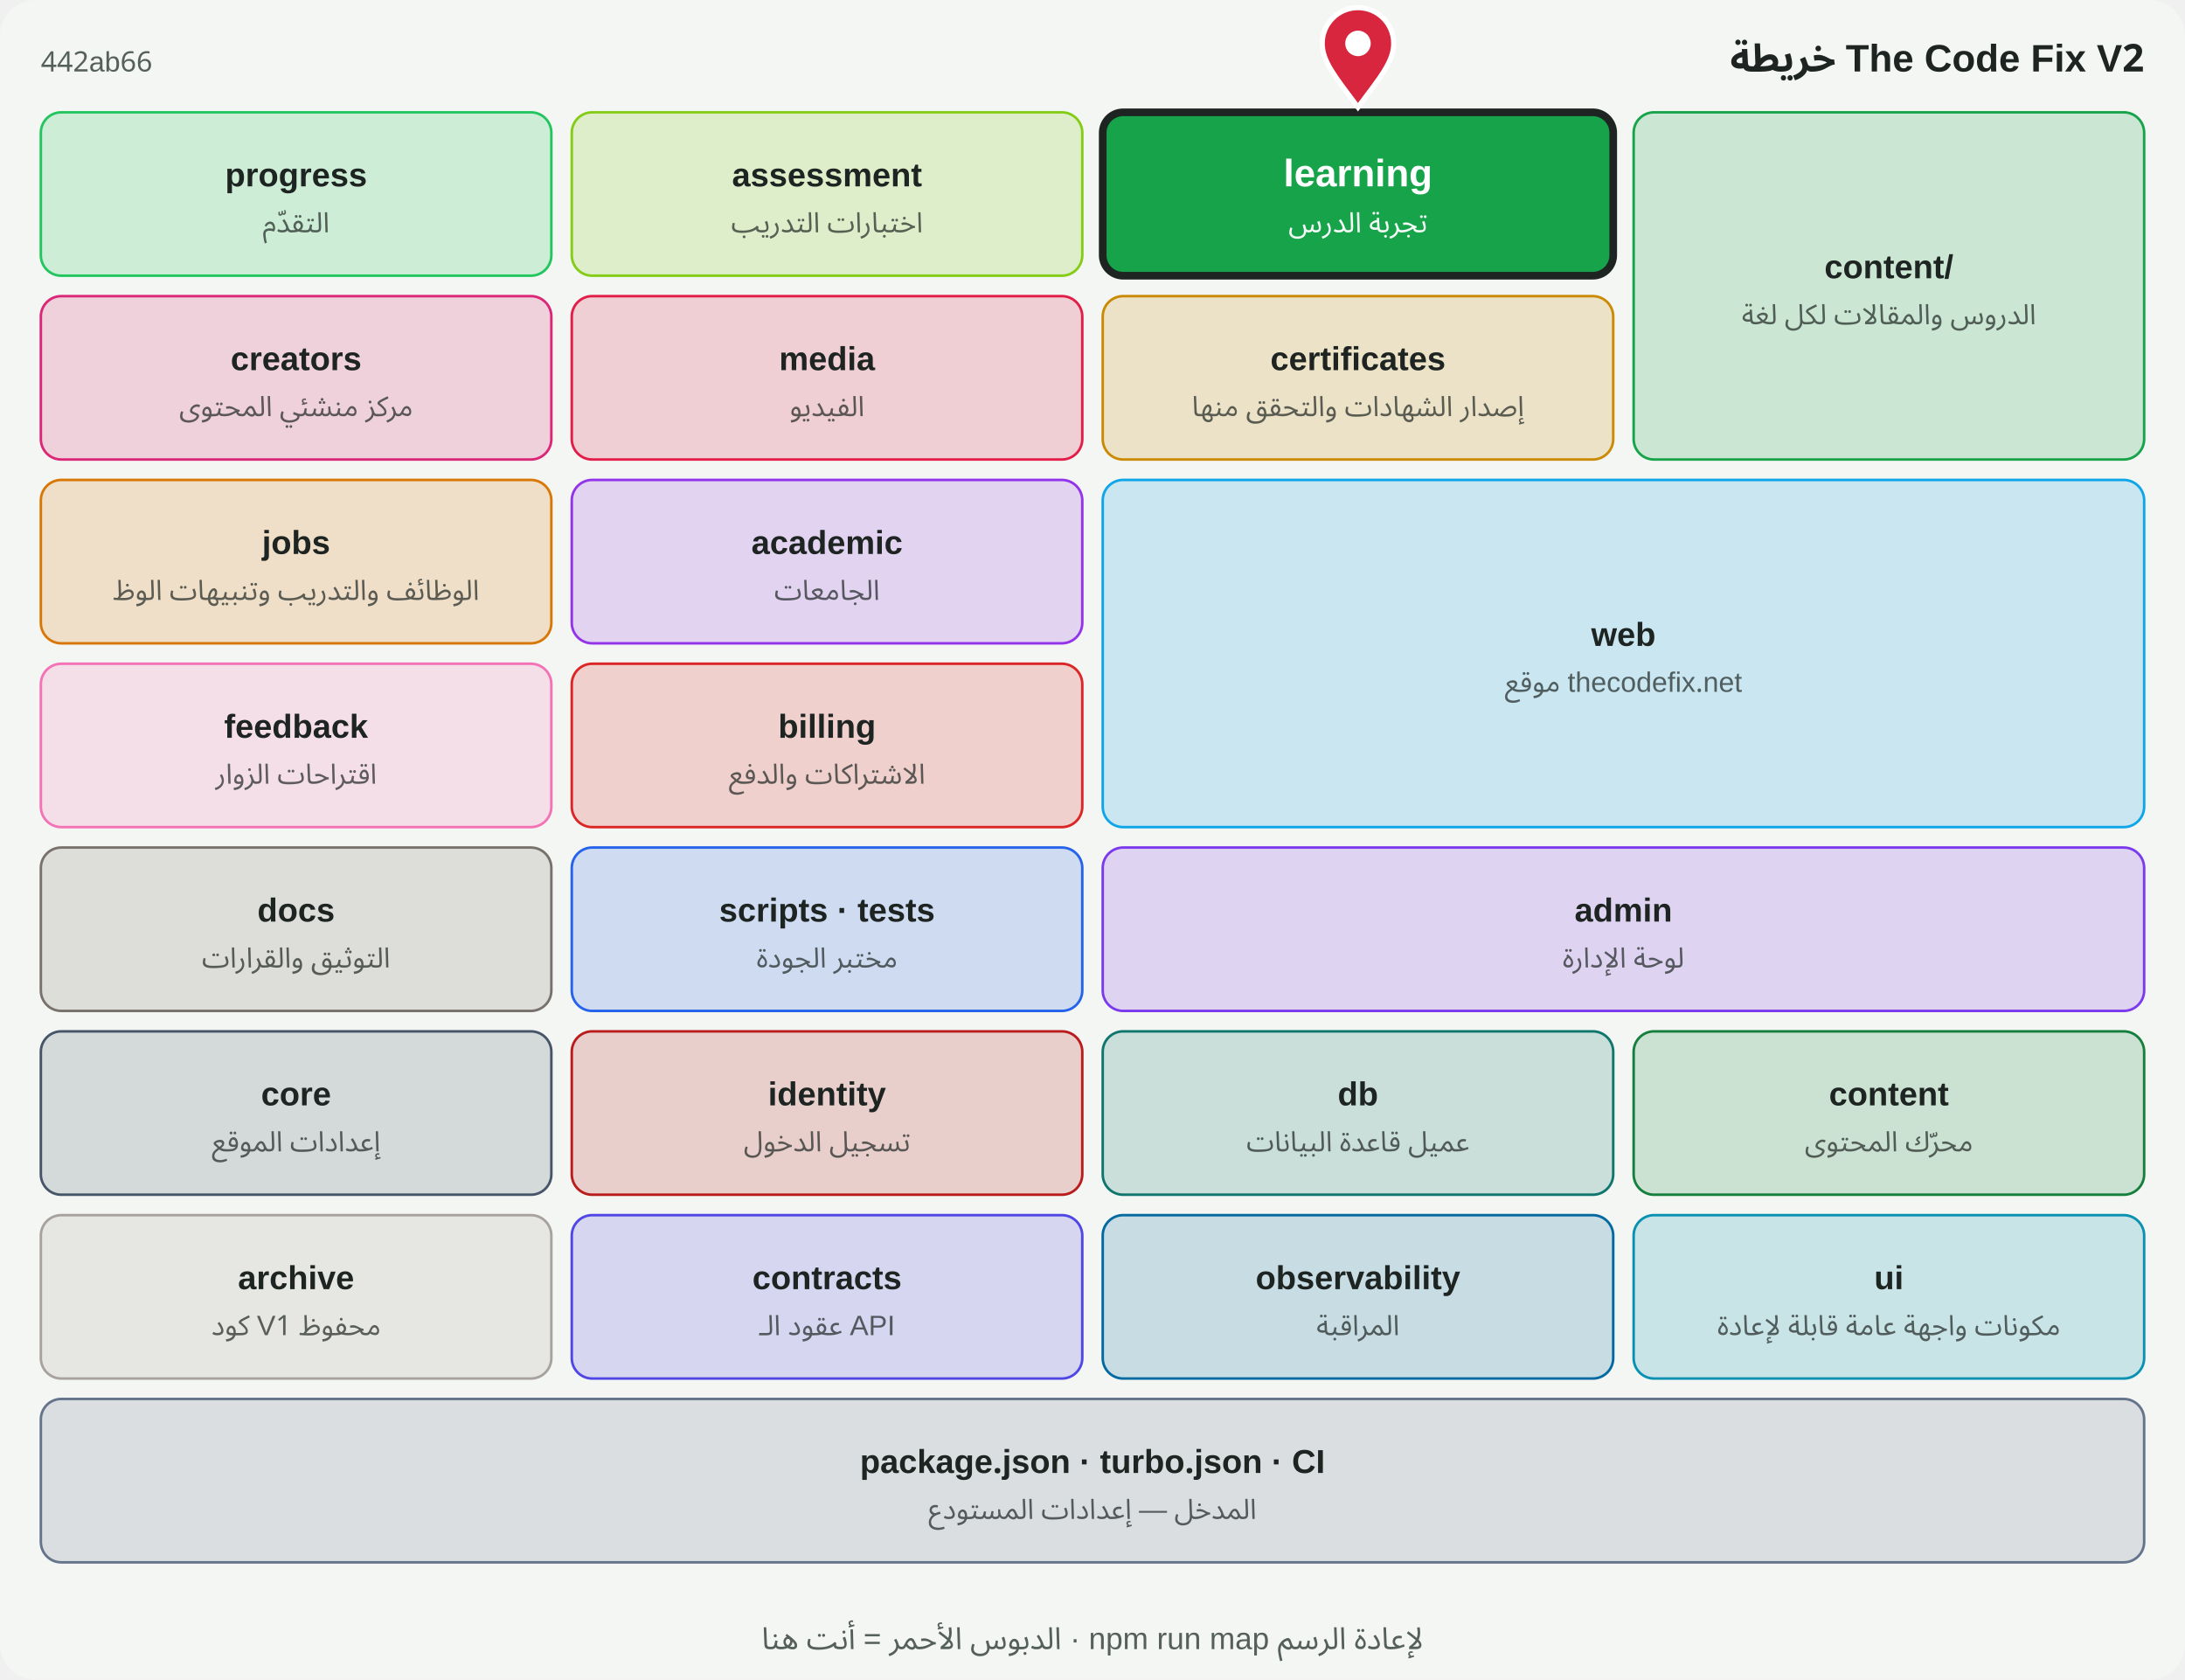
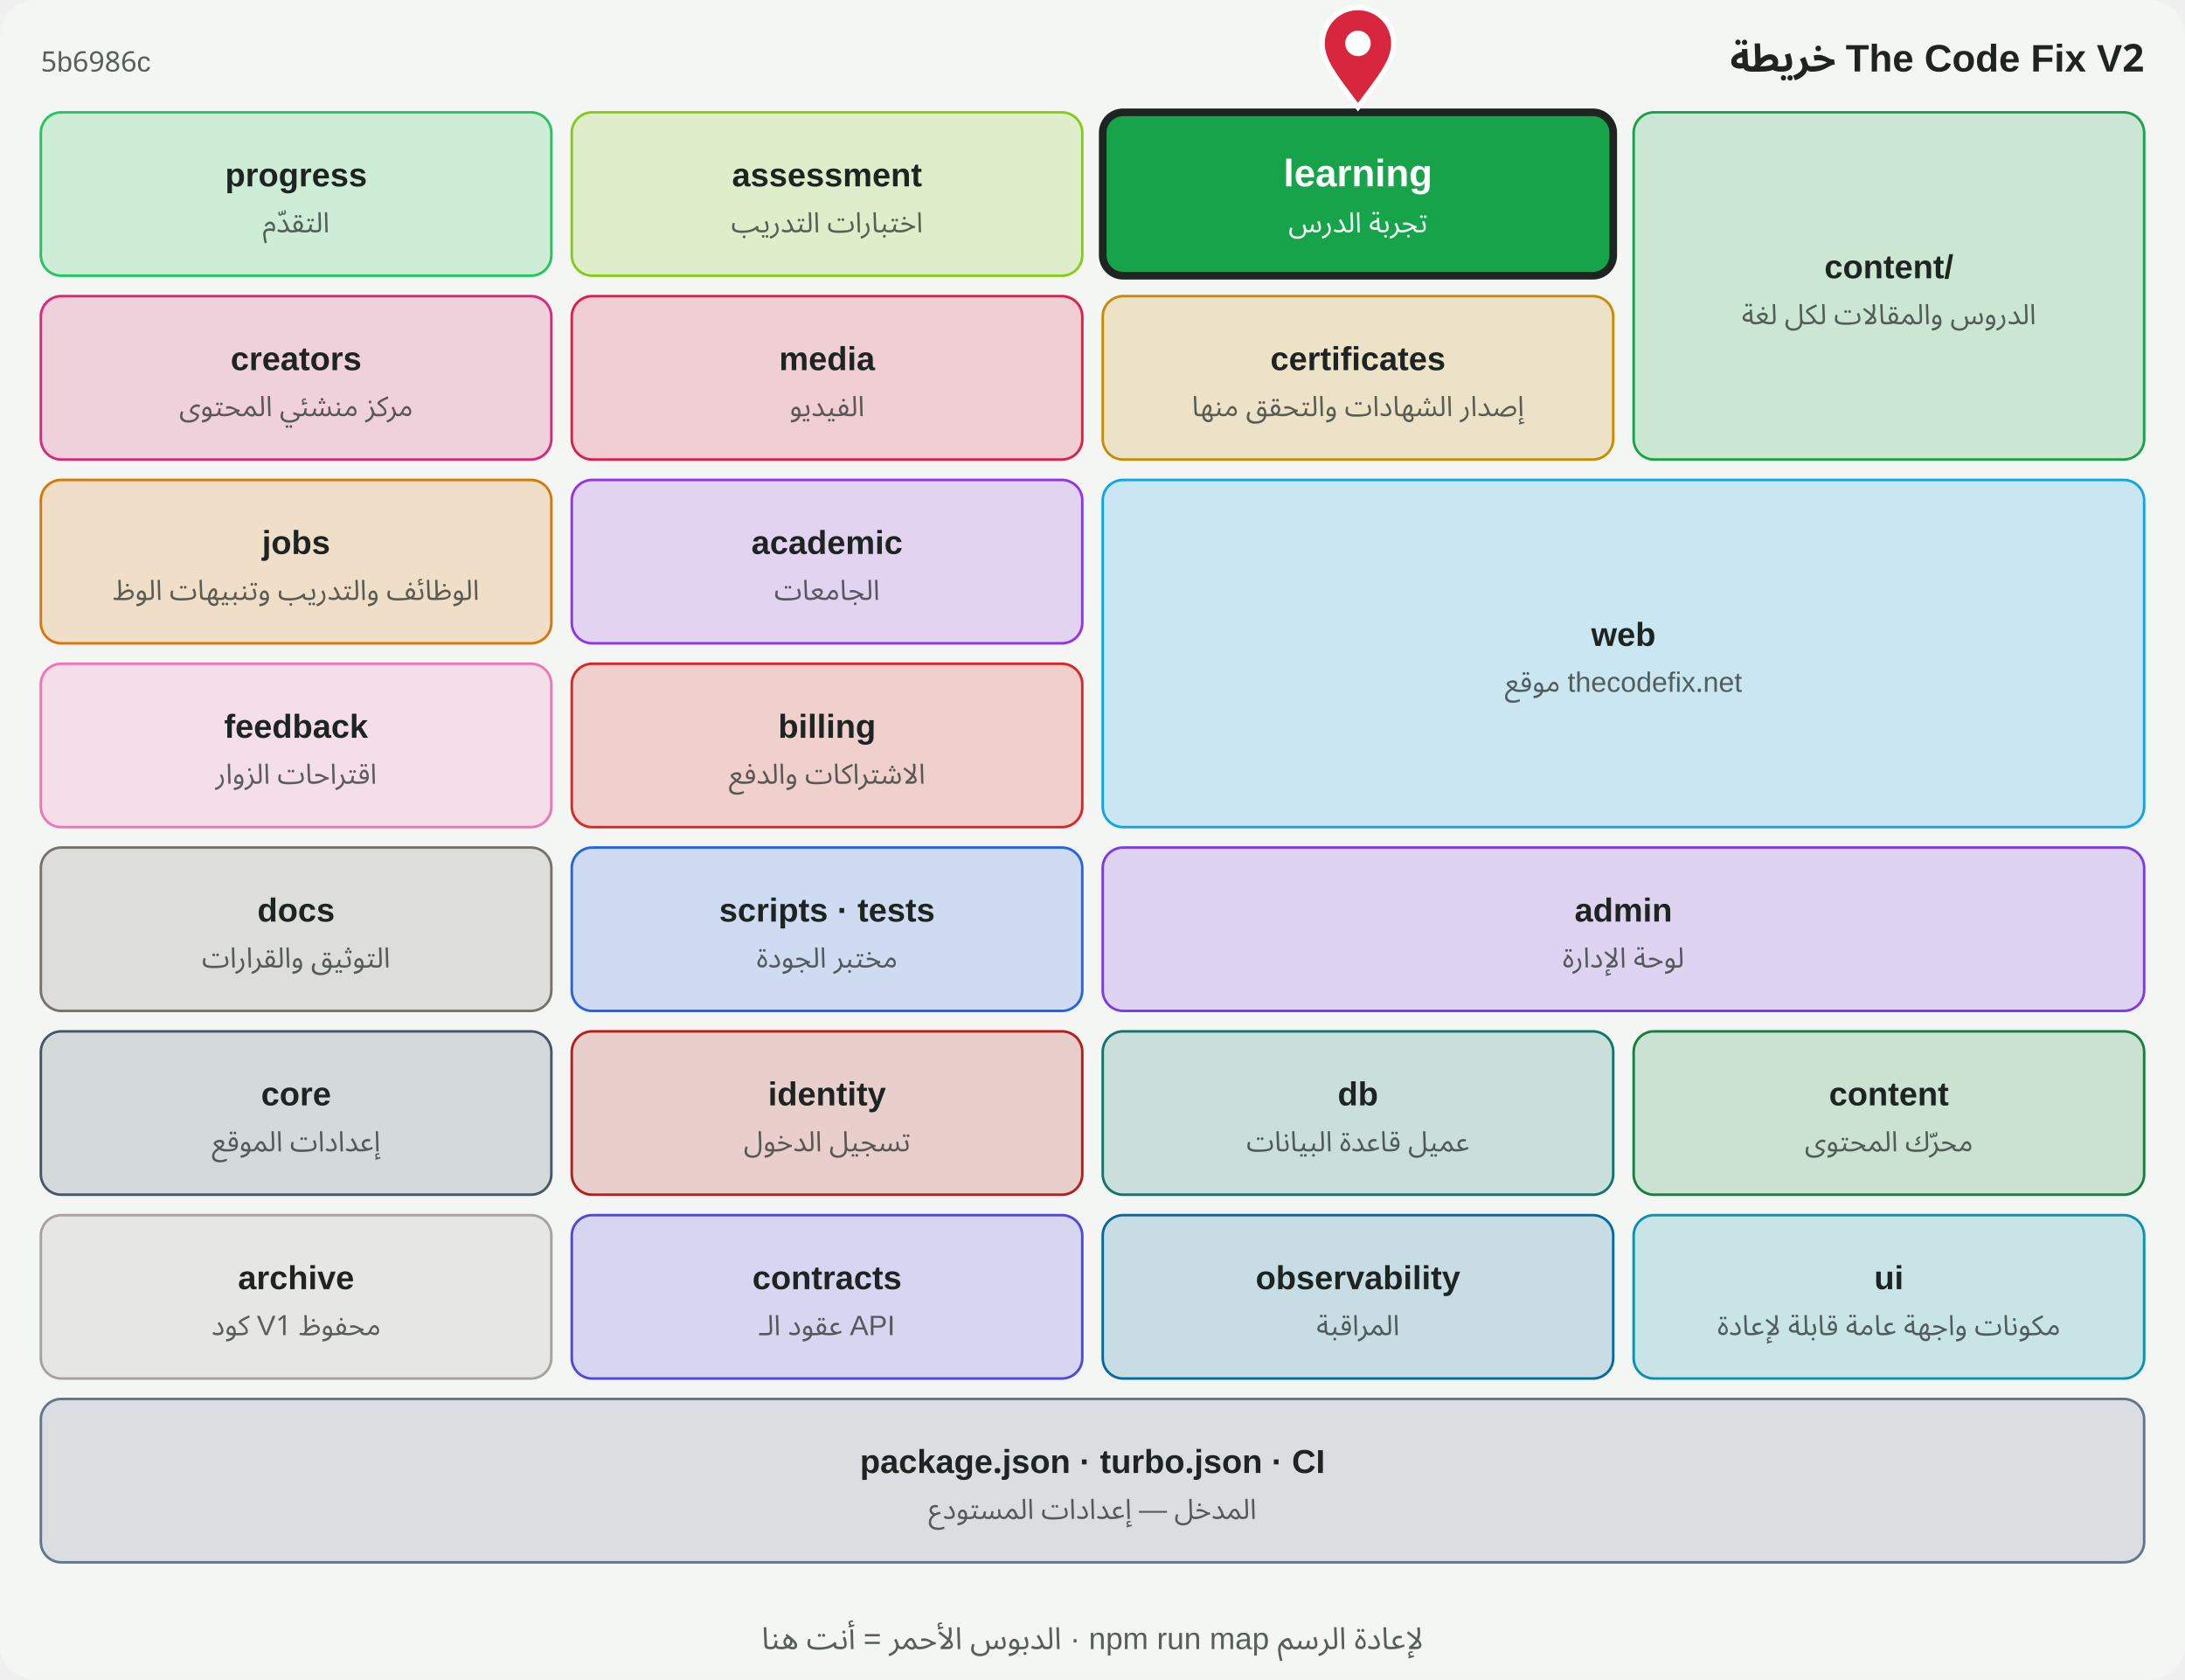
<svg xmlns="http://www.w3.org/2000/svg" viewBox="0 0 856 658" width="856" height="658" font-family="'Segoe UI', Tahoma, 'Noto Sans Arabic', Arial, sans-serif" role="img" aria-label="خريطة مشروع The Code Fix — تجربة الدرس: العرض (@tcf/learning)">
  <rect width="856" height="658" rx="14" fill="#f4f6f3" />
  <text x="840" y="28" text-anchor="end" font-size="15" font-weight="700" fill="#1d2421">خريطة The Code Fix V2</text>
-   <text x="16" y="28" font-size="11" fill="#56605b">442ab66</text>
+   <text x="16" y="28" font-size="11" fill="#56605b">5b6986c</text>
  <g>
    <rect x="640" y="44" width="200" height="136" rx="8" fill="#16a34a" fill-opacity="0.18" stroke="#16a34a" stroke-width="1" />
    <text x="740" y="109" text-anchor="middle" font-size="13" font-weight="600" fill="#1d2421">content/</text>
    <text x="740" y="127" text-anchor="middle" font-size="11" fill="#1d2421" fill-opacity="0.7">الدروس والمقالات لكل لغة</text>
  </g>
  <g>
    <rect x="432" y="44" width="200" height="64" rx="8" fill="#16a34a" fill-opacity="1" stroke="#1d2421" stroke-width="3" />
    <text x="532" y="73" text-anchor="middle" font-size="15" font-weight="700" fill="#ffffff">learning</text>
    <text x="532" y="91" text-anchor="middle" font-size="11" fill="#ffffff" fill-opacity="0.95">تجربة الدرس</text>
  </g>
  <path d="M532 42 c-9 -12 -14 -18 -14 -25 a14 14 0 0 1 28 0 c0 7 -5 13 -14 25z" fill="#d7263d" stroke="#fff" stroke-width="2" />
  <circle cx="532" cy="17" r="5" fill="#fff" />
  <g>
    <rect x="224" y="44" width="200" height="64" rx="8" fill="#84cc16" fill-opacity="0.18" stroke="#84cc16" stroke-width="1" />
    <text x="324" y="73" text-anchor="middle" font-size="13" font-weight="600" fill="#1d2421">assessment</text>
    <text x="324" y="91" text-anchor="middle" font-size="11" fill="#1d2421" fill-opacity="0.7">اختبارات التدريب</text>
  </g>
  <g>
    <rect x="16" y="44" width="200" height="64" rx="8" fill="#22c55e" fill-opacity="0.18" stroke="#22c55e" stroke-width="1" />
    <text x="116" y="73" text-anchor="middle" font-size="13" font-weight="600" fill="#1d2421">progress</text>
    <text x="116" y="91" text-anchor="middle" font-size="11" fill="#1d2421" fill-opacity="0.7">التقدّم</text>
  </g>
  <g>
    <rect x="432" y="116" width="200" height="64" rx="8" fill="#ca8a04" fill-opacity="0.18" stroke="#ca8a04" stroke-width="1" />
    <text x="532" y="145" text-anchor="middle" font-size="13" font-weight="600" fill="#1d2421">certificates</text>
    <text x="532" y="163" text-anchor="middle" font-size="11" fill="#1d2421" fill-opacity="0.7">إصدار الشهادات والتحقق منها</text>
  </g>
  <g>
    <rect x="224" y="116" width="200" height="64" rx="8" fill="#e11d48" fill-opacity="0.18" stroke="#e11d48" stroke-width="1" />
    <text x="324" y="145" text-anchor="middle" font-size="13" font-weight="600" fill="#1d2421">media</text>
    <text x="324" y="163" text-anchor="middle" font-size="11" fill="#1d2421" fill-opacity="0.7">الفيديو</text>
  </g>
  <g>
    <rect x="16" y="116" width="200" height="64" rx="8" fill="#db2777" fill-opacity="0.18" stroke="#db2777" stroke-width="1" />
    <text x="116" y="145" text-anchor="middle" font-size="13" font-weight="600" fill="#1d2421">creators</text>
    <text x="116" y="163" text-anchor="middle" font-size="11" fill="#1d2421" fill-opacity="0.7">مركز منشئي المحتوى</text>
  </g>
  <g>
    <rect x="432" y="188" width="408" height="136" rx="8" fill="#0ea5e9" fill-opacity="0.18" stroke="#0ea5e9" stroke-width="1" />
    <text x="636" y="253" text-anchor="middle" font-size="13" font-weight="600" fill="#1d2421">web</text>
    <text x="636" y="271" text-anchor="middle" font-size="11" fill="#1d2421" fill-opacity="0.7">موقع thecodefix.net</text>
  </g>
  <g>
    <rect x="224" y="188" width="200" height="64" rx="8" fill="#9333ea" fill-opacity="0.18" stroke="#9333ea" stroke-width="1" />
    <text x="324" y="217" text-anchor="middle" font-size="13" font-weight="600" fill="#1d2421">academic</text>
    <text x="324" y="235" text-anchor="middle" font-size="11" fill="#1d2421" fill-opacity="0.7">الجامعات</text>
  </g>
  <g>
    <rect x="16" y="188" width="200" height="64" rx="8" fill="#d97706" fill-opacity="0.18" stroke="#d97706" stroke-width="1" />
    <text x="116" y="217" text-anchor="middle" font-size="13" font-weight="600" fill="#1d2421">jobs</text>
    <text x="116" y="235" text-anchor="middle" font-size="11" fill="#1d2421" fill-opacity="0.7">الوظائف والتدريب وتنبيهات الوظ</text>
  </g>
  <g>
    <rect x="224" y="260" width="200" height="64" rx="8" fill="#dc2626" fill-opacity="0.18" stroke="#dc2626" stroke-width="1" />
    <text x="324" y="289" text-anchor="middle" font-size="13" font-weight="600" fill="#1d2421">billing</text>
    <text x="324" y="307" text-anchor="middle" font-size="11" fill="#1d2421" fill-opacity="0.7">الاشتراكات والدفع</text>
  </g>
  <g>
    <rect x="16" y="260" width="200" height="64" rx="8" fill="#f472b6" fill-opacity="0.18" stroke="#f472b6" stroke-width="1" />
    <text x="116" y="289" text-anchor="middle" font-size="13" font-weight="600" fill="#1d2421">feedback</text>
    <text x="116" y="307" text-anchor="middle" font-size="11" fill="#1d2421" fill-opacity="0.7">اقتراحات الزوار</text>
  </g>
  <g>
    <rect x="432" y="332" width="408" height="64" rx="8" fill="#7c3aed" fill-opacity="0.18" stroke="#7c3aed" stroke-width="1" />
    <text x="636" y="361" text-anchor="middle" font-size="13" font-weight="600" fill="#1d2421">admin</text>
    <text x="636" y="379" text-anchor="middle" font-size="11" fill="#1d2421" fill-opacity="0.7">لوحة الإدارة</text>
  </g>
  <g>
    <rect x="224" y="332" width="200" height="64" rx="8" fill="#2563eb" fill-opacity="0.18" stroke="#2563eb" stroke-width="1" />
    <text x="324" y="361" text-anchor="middle" font-size="13" font-weight="600" fill="#1d2421">scripts · tests</text>
    <text x="324" y="379" text-anchor="middle" font-size="11" fill="#1d2421" fill-opacity="0.7">مختبر الجودة</text>
  </g>
  <g>
    <rect x="16" y="332" width="200" height="64" rx="8" fill="#78716c" fill-opacity="0.18" stroke="#78716c" stroke-width="1" />
    <text x="116" y="361" text-anchor="middle" font-size="13" font-weight="600" fill="#1d2421">docs</text>
    <text x="116" y="379" text-anchor="middle" font-size="11" fill="#1d2421" fill-opacity="0.7">التوثيق والقرارات</text>
  </g>
  <g>
    <rect x="640" y="404" width="200" height="64" rx="8" fill="#15803d" fill-opacity="0.18" stroke="#15803d" stroke-width="1" />
    <text x="740" y="433" text-anchor="middle" font-size="13" font-weight="600" fill="#1d2421">content</text>
    <text x="740" y="451" text-anchor="middle" font-size="11" fill="#1d2421" fill-opacity="0.7">محرّك المحتوى</text>
  </g>
  <g>
    <rect x="432" y="404" width="200" height="64" rx="8" fill="#0f766e" fill-opacity="0.18" stroke="#0f766e" stroke-width="1" />
    <text x="532" y="433" text-anchor="middle" font-size="13" font-weight="600" fill="#1d2421">db</text>
    <text x="532" y="451" text-anchor="middle" font-size="11" fill="#1d2421" fill-opacity="0.7">عميل قاعدة البيانات</text>
  </g>
  <g>
    <rect x="224" y="404" width="200" height="64" rx="8" fill="#b91c1c" fill-opacity="0.18" stroke="#b91c1c" stroke-width="1" />
    <text x="324" y="433" text-anchor="middle" font-size="13" font-weight="600" fill="#1d2421">identity</text>
    <text x="324" y="451" text-anchor="middle" font-size="11" fill="#1d2421" fill-opacity="0.7">تسجيل الدخول</text>
  </g>
  <g>
    <rect x="16" y="404" width="200" height="64" rx="8" fill="#475569" fill-opacity="0.18" stroke="#475569" stroke-width="1" />
    <text x="116" y="433" text-anchor="middle" font-size="13" font-weight="600" fill="#1d2421">core</text>
    <text x="116" y="451" text-anchor="middle" font-size="11" fill="#1d2421" fill-opacity="0.7">إعدادات الموقع</text>
  </g>
  <g>
    <rect x="640" y="476" width="200" height="64" rx="8" fill="#0891b2" fill-opacity="0.18" stroke="#0891b2" stroke-width="1" />
    <text x="740" y="505" text-anchor="middle" font-size="13" font-weight="600" fill="#1d2421">ui</text>
    <text x="740" y="523" text-anchor="middle" font-size="11" fill="#1d2421" fill-opacity="0.7">مكونات واجهة عامة قابلة لإعادة</text>
  </g>
  <g>
    <rect x="432" y="476" width="200" height="64" rx="8" fill="#0369a1" fill-opacity="0.18" stroke="#0369a1" stroke-width="1" />
    <text x="532" y="505" text-anchor="middle" font-size="13" font-weight="600" fill="#1d2421">observability</text>
    <text x="532" y="523" text-anchor="middle" font-size="11" fill="#1d2421" fill-opacity="0.7">المراقبة</text>
  </g>
  <g>
    <rect x="224" y="476" width="200" height="64" rx="8" fill="#4f46e5" fill-opacity="0.18" stroke="#4f46e5" stroke-width="1" />
    <text x="324" y="505" text-anchor="middle" font-size="13" font-weight="600" fill="#1d2421">contracts</text>
    <text x="324" y="523" text-anchor="middle" font-size="11" fill="#1d2421" fill-opacity="0.7">عقود الـ API</text>
  </g>
  <g>
    <rect x="16" y="476" width="200" height="64" rx="8" fill="#a8a29e" fill-opacity="0.18" stroke="#a8a29e" stroke-width="1" />
    <text x="116" y="505" text-anchor="middle" font-size="13" font-weight="600" fill="#1d2421">archive</text>
    <text x="116" y="523" text-anchor="middle" font-size="11" fill="#1d2421" fill-opacity="0.7">كود V1 محفوظ</text>
  </g>
  <g>
    <rect x="16" y="548" width="824" height="64" rx="8" fill="#64748b" fill-opacity="0.18" stroke="#64748b" stroke-width="1" />
    <text x="428" y="577" text-anchor="middle" font-size="13" font-weight="600" fill="#1d2421">package.json · turbo.json · CI</text>
    <text x="428" y="595" text-anchor="middle" font-size="11" fill="#1d2421" fill-opacity="0.7">المدخل — إعدادات المستودع</text>
  </g>
  <text x="428" y="646" text-anchor="middle" font-size="12" fill="#56605b">الدبوس الأحمر = أنت هنا · npm run map لإعادة الرسم</text>
</svg>
